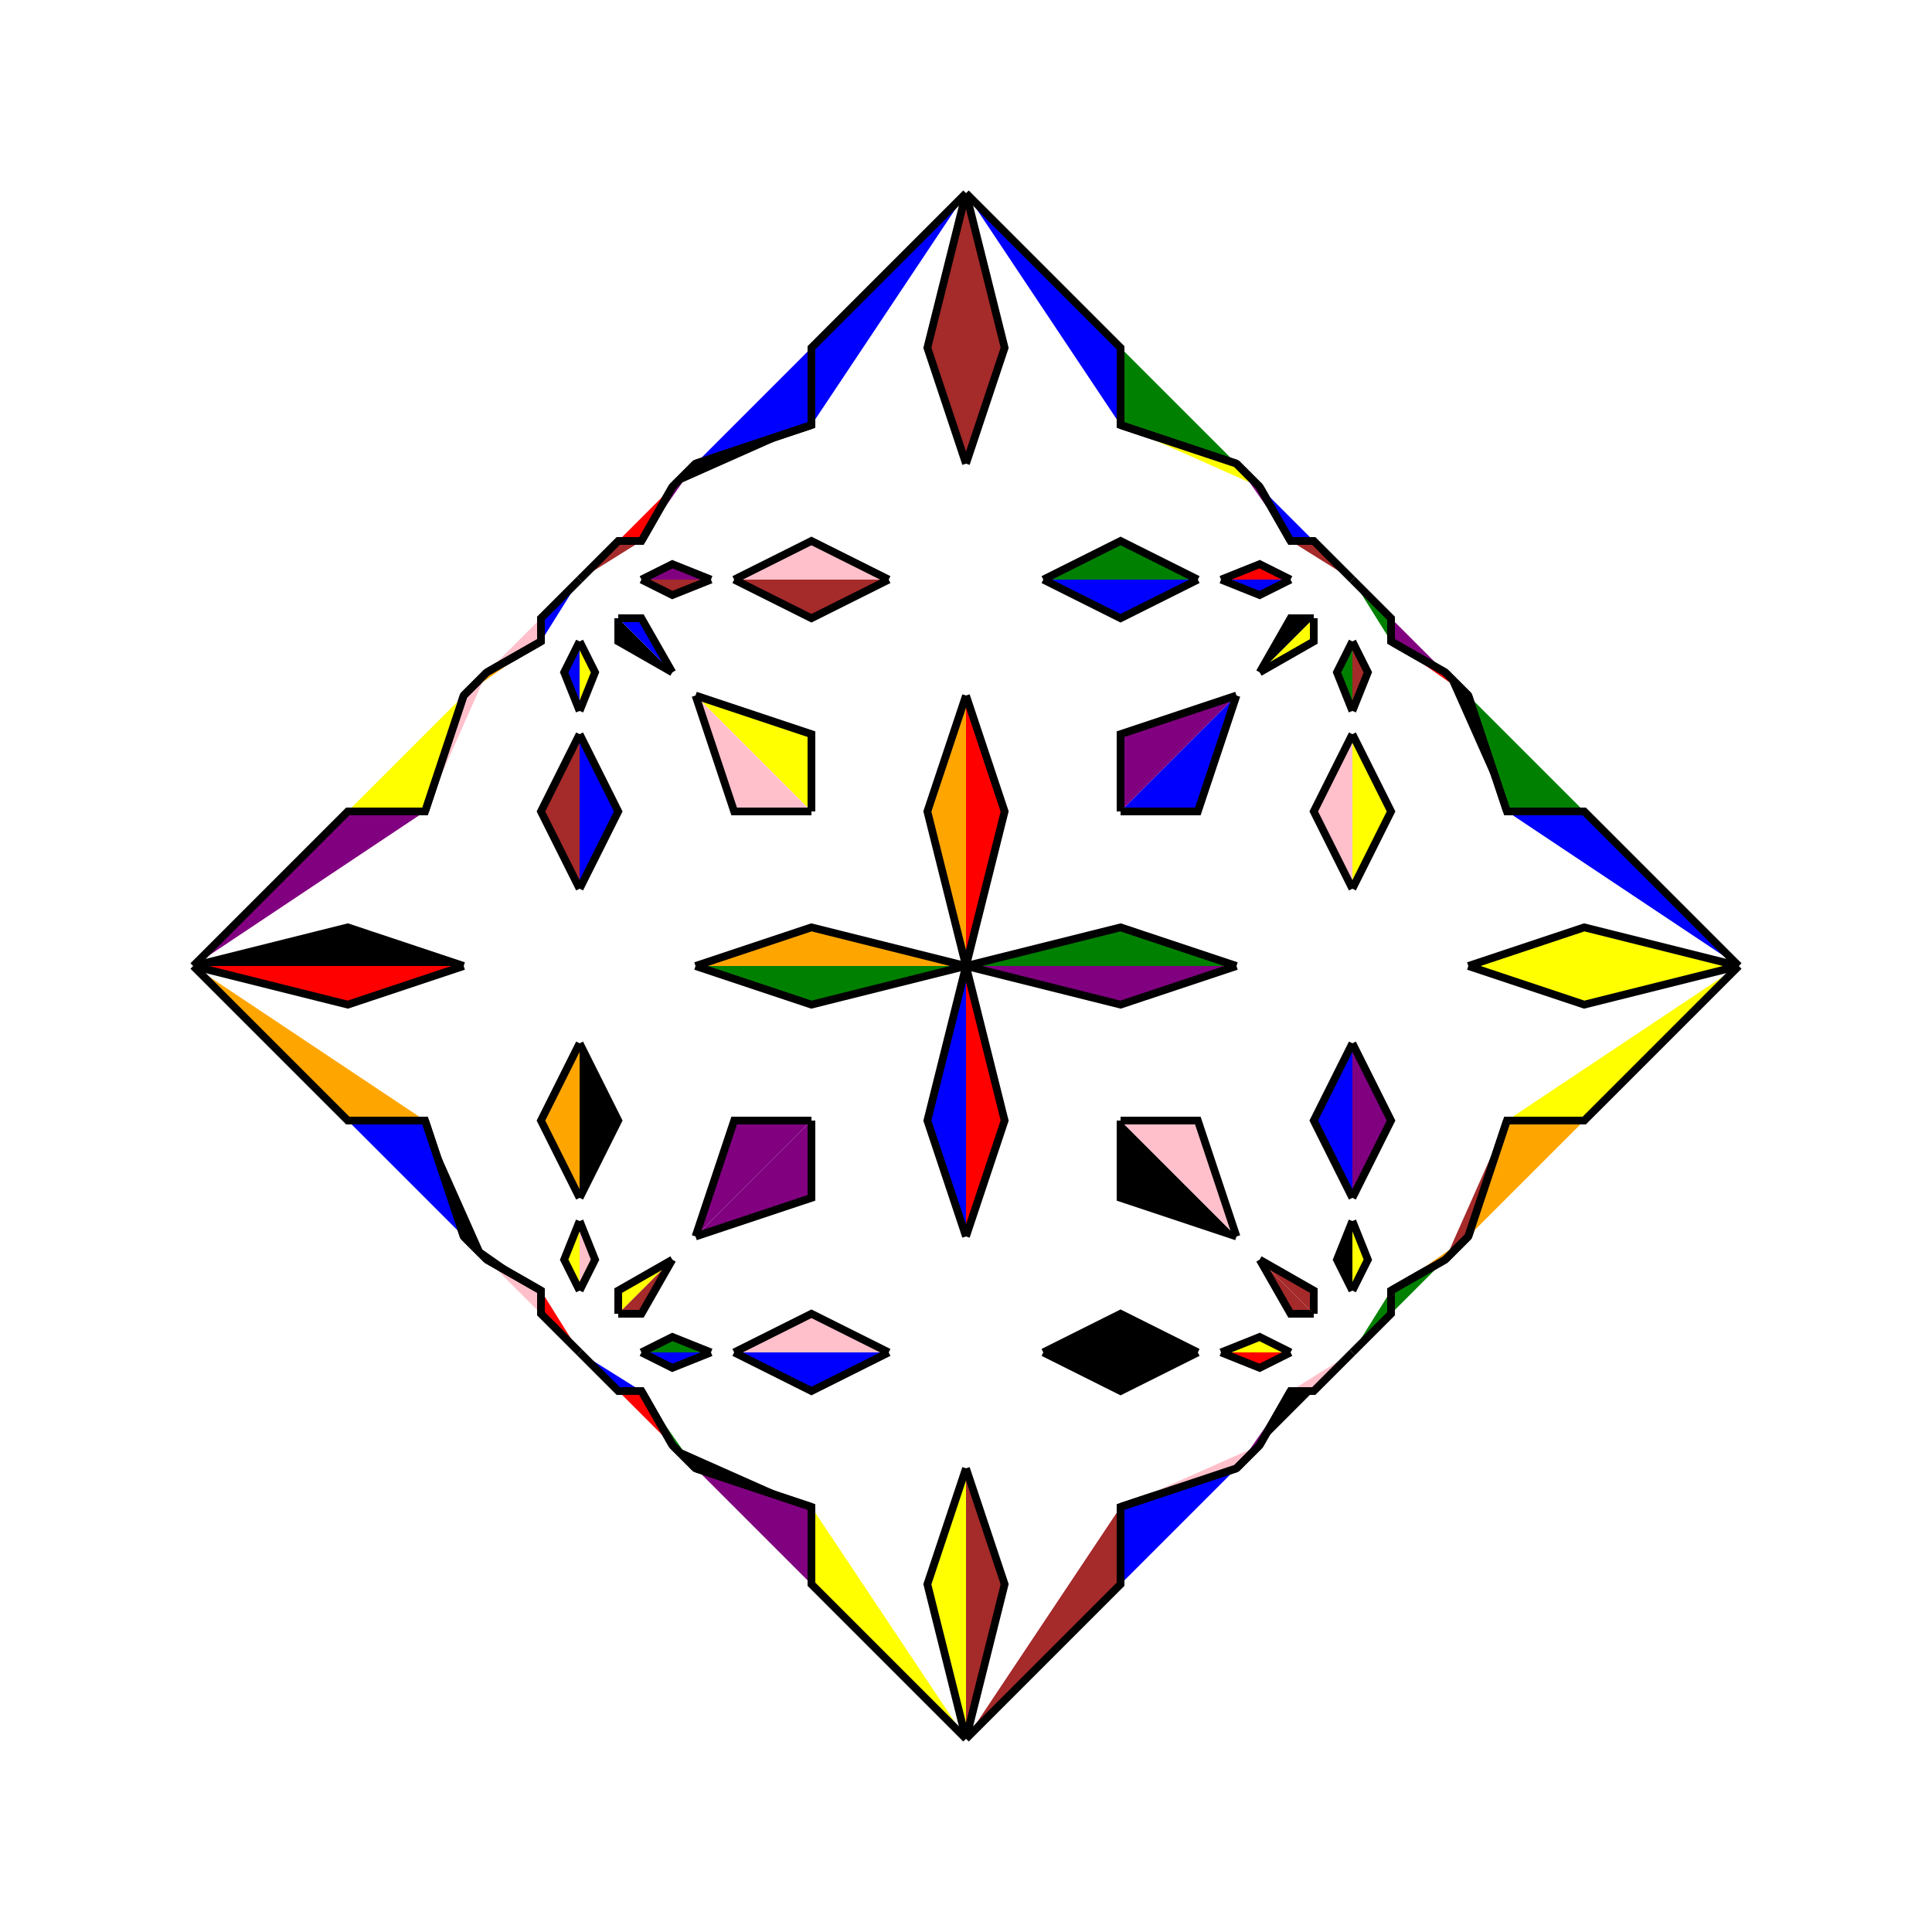
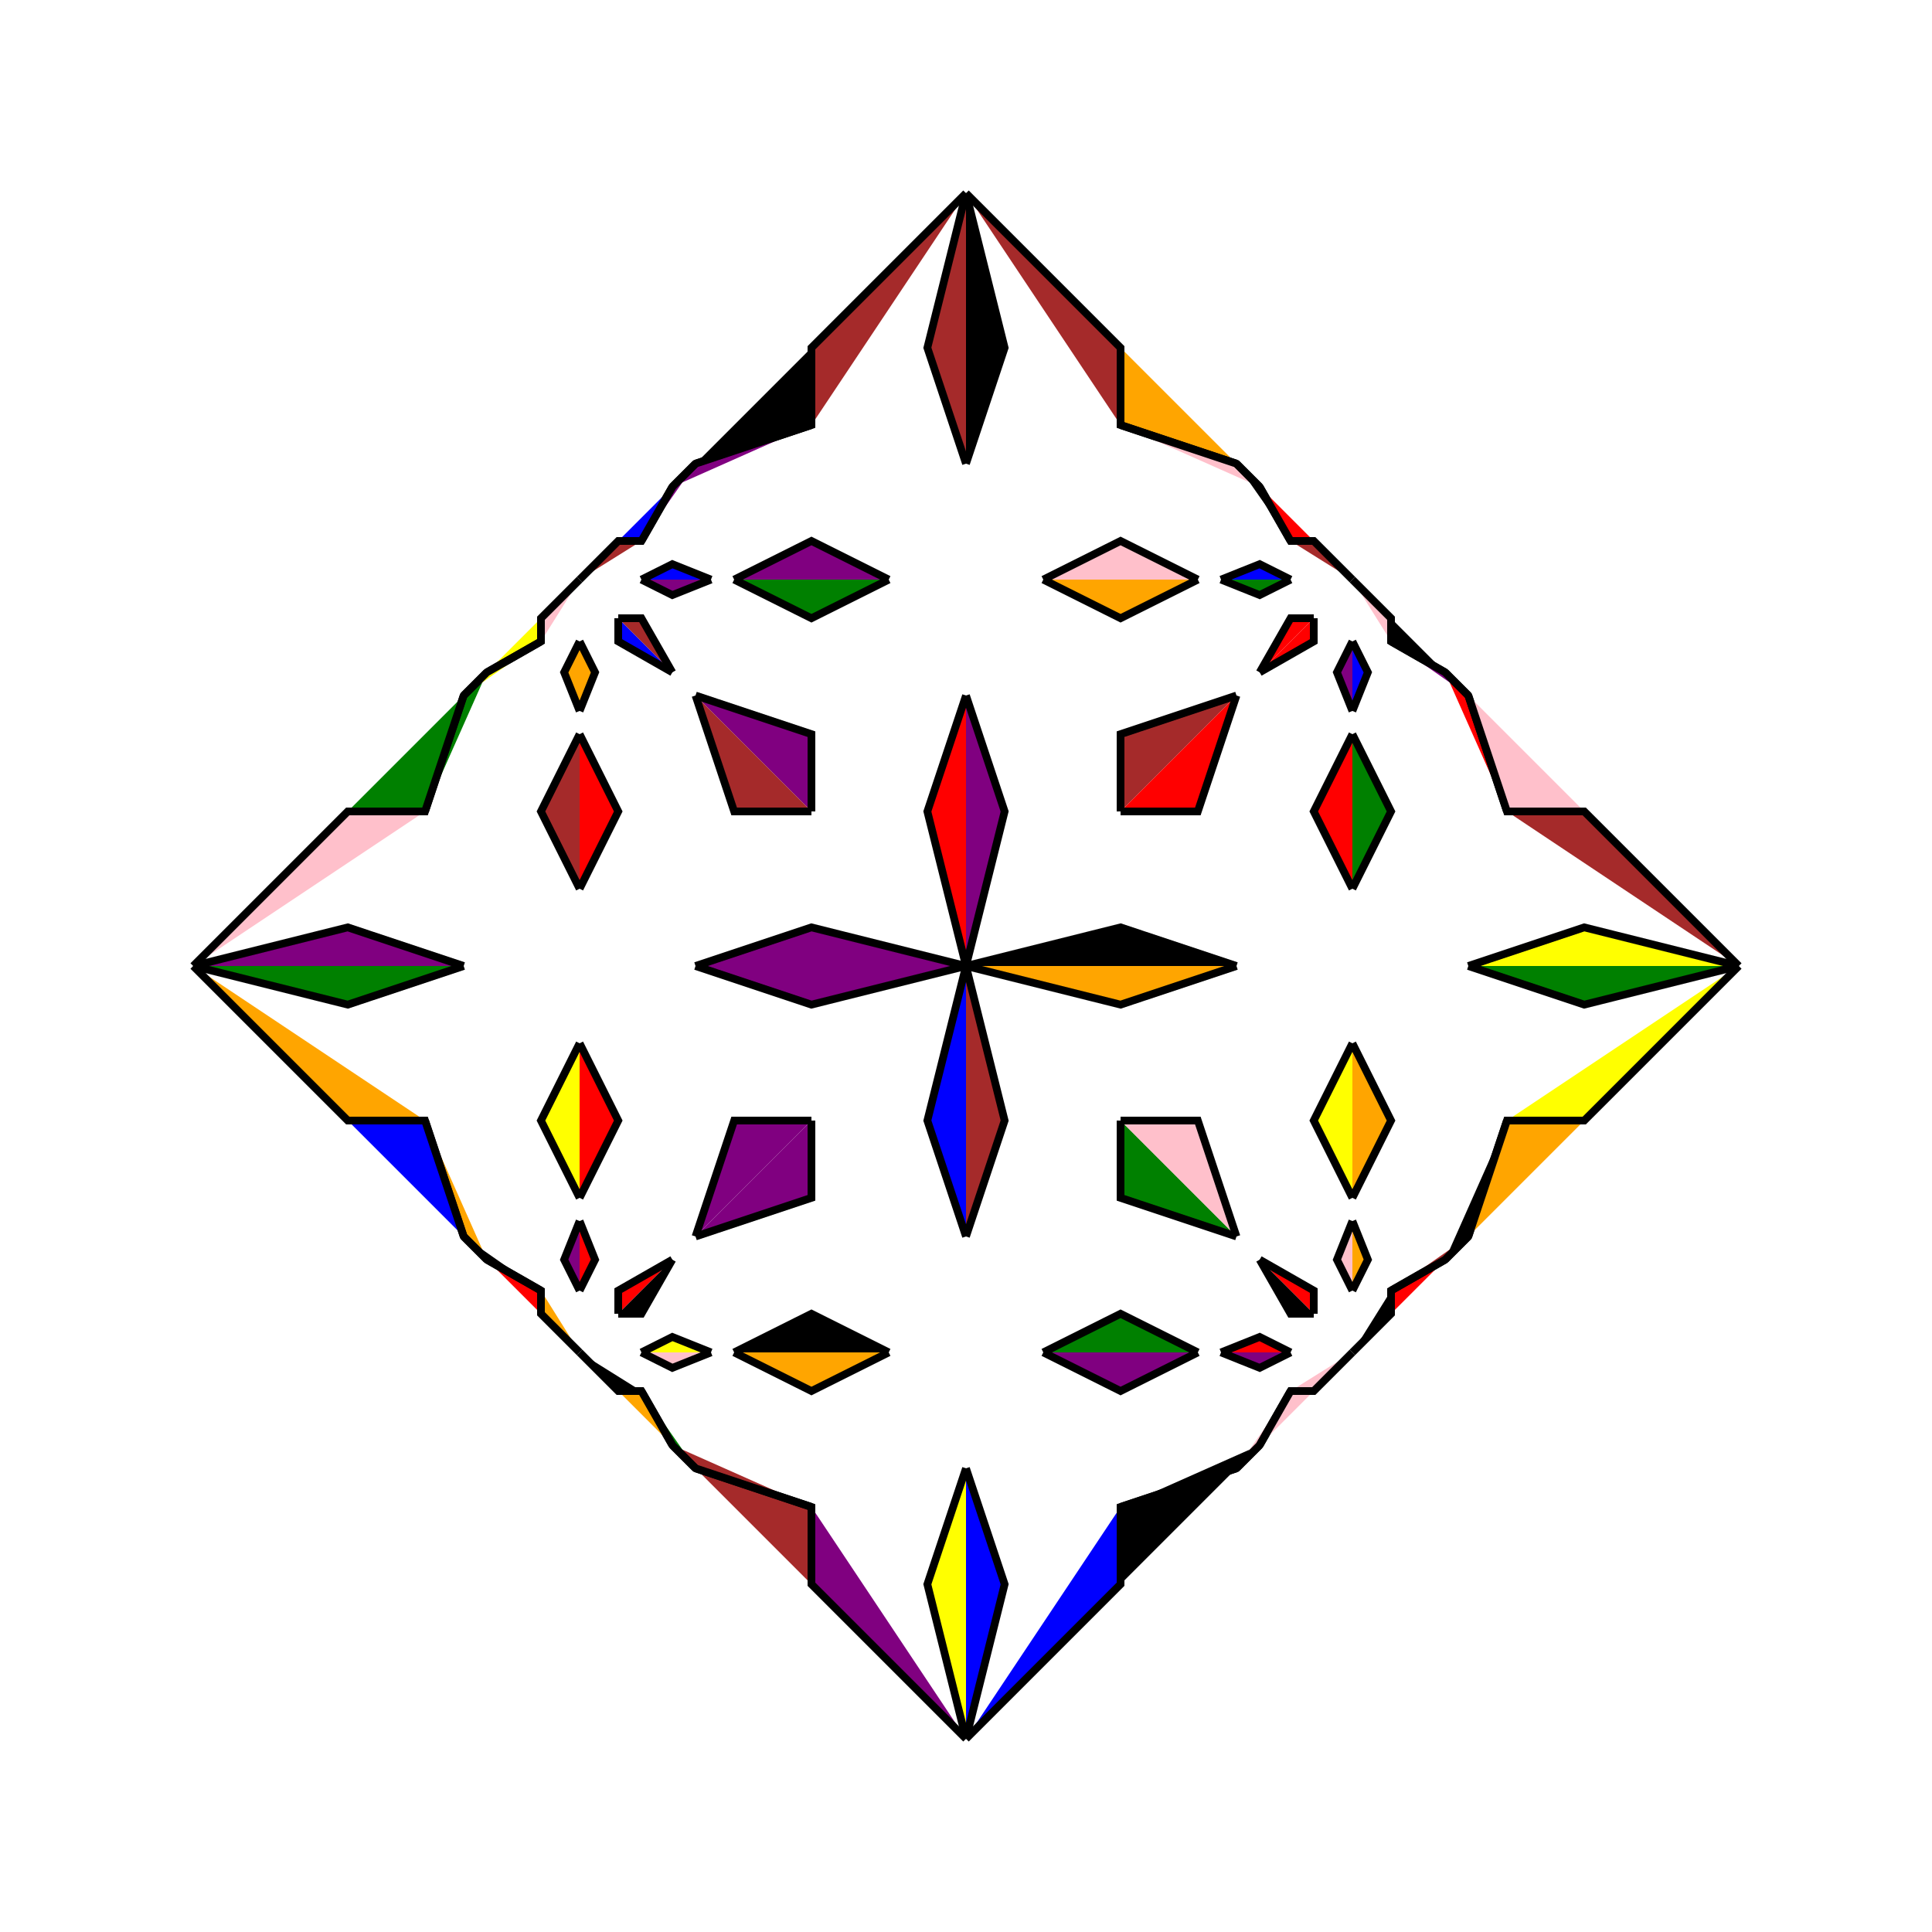
<svg xmlns="http://www.w3.org/2000/svg" width="250" height="250" viewBox="-125.0 -125.0 250 250">
  <defs>
</defs>
-   <path d="M0,0 L20,-5 L35,0" fill="green" stroke="black" />
-   <path d="M0,0 L20,5 L35,0" fill="purple" stroke="black" />
-   <path d="M10,-50 L20,-45 L30,-50" fill="blue" stroke="black" />
-   <path d="M35,-35 L20,-30 L20,-20" fill="purple" stroke="black" />
-   <path d="M10,50 L20,45 L30,50" fill="black" stroke="black" />
-   <path d="M35,35 L20,30 L20,20" fill="black" stroke="black" />
-   <path d="M10,50 L20,55 L30,50" fill="black" stroke="black" />
-   <path d="M35,65 L20,70 L20,80" fill="blue" stroke="black" />
-   <path d="M20,70 L20,80 L0,100" fill="brown" stroke="black" />
-   <path d="M10,-50 L20,-55 L30,-50" fill="green" stroke="black" />
-   <path d="M35,-65 L20,-70 L20,-80" fill="green" stroke="black" />
-   <path d="M20,-70 L20,-80 L0,-100" fill="blue" stroke="black" />
-   <path d="M38,62 L35,65 L20,70" fill="pink" stroke="black" />
-   <path d="M38,-62 L35,-65 L20,-70" fill="yellow" stroke="black" />
-   <path d="M50,-10 L45,-20 L50,-30" fill="pink" stroke="black" />
-   <path d="M45,-45 L45,-42 L38,-38" fill="yellow" stroke="black" />
-   <path d="M50,10 L45,20 L50,30" fill="blue" stroke="black" />
-   <path d="M45,45 L45,42 L38,38" fill="brown" stroke="black" />
-   <path d="M50,50 L45,55 L42,55" fill="pink" stroke="black" />
-   <path d="M50,-50 L45,-55 L42,-55" fill="brown" stroke="black" />
-   <path d="M50,-33 L48,-38 L50,-42" fill="green" stroke="black" />
-   <path d="M50,33 L48,38 L50,42" fill="black" stroke="black" />
-   <path d="M33,-50 L38,-48 L42,-50" fill="blue" stroke="black" />
-   <path d="M33,50 L38,48 L42,50" fill="yellow" stroke="black" />
-   <path d="M33,50 L38,52 L42,50" fill="red" stroke="black" />
-   <path d="M42,55 L38,62 L35,65" fill="purple" stroke="black" />
-   <path d="M33,-50 L38,-52 L42,-50" fill="red" stroke="black" />
-   <path d="M42,-55 L38,-62 L35,-65" fill="purple" stroke="black" />
-   <path d="M35,-35 L30,-20 L20,-20" fill="blue" stroke="black" />
-   <path d="M35,35 L30,20 L20,20" fill="pink" stroke="black" />
-   <path d="M0,0 L-20,-5 L-35,0" fill="orange" stroke="black" />
-   <path d="M0,0 L-20,5 L-35,0" fill="green" stroke="black" />
-   <path d="M-10,50 L-20,55 L-30,50" fill="blue" stroke="black" />
-   <path d="M-35,65 L-20,70 L-20,80" fill="purple" stroke="black" />
-   <path d="M-20,70 L-20,80 L0,100" fill="yellow" stroke="black" />
-   <path d="M-10,-50 L-20,-45 L-30,-50" fill="brown" stroke="black" />
-   <path d="M-35,-35 L-20,-30 L-20,-20" fill="yellow" stroke="black" />
-   <path d="M-10,50 L-20,45 L-30,50" fill="pink" stroke="black" />
-   <path d="M-35,35 L-20,30 L-20,20" fill="purple" stroke="black" />
-   <path d="M-10,-50 L-20,-55 L-30,-50" fill="pink" stroke="black" />
-   <path d="M-35,-65 L-20,-70 L-20,-80" fill="blue" stroke="black" />
-   <path d="M-20,-70 L-20,-80 L0,-100" fill="blue" stroke="black" />
-   <path d="M-38,62 L-35,65 L-20,70" fill="black" stroke="black" />
-   <path d="M-38,-62 L-35,-65 L-20,-70" fill="black" stroke="black" />
-   <path d="M-50,-10 L-45,-20 L-50,-30" fill="blue" stroke="black" />
-   <path d="M-45,-45 L-45,-42 L-38,-38" fill="black" stroke="black" />
-   <path d="M-50,10 L-45,20 L-50,30" fill="black" stroke="black" />
-   <path d="M-45,45 L-45,42 L-38,38" fill="yellow" stroke="black" />
-   <path d="M-50,50 L-45,55 L-42,55" fill="blue" stroke="black" />
-   <path d="M-50,-50 L-45,-55 L-42,-55" fill="brown" stroke="black" />
-   <path d="M-50,-33 L-48,-38 L-50,-42" fill="yellow" stroke="black" />
-   <path d="M-50,33 L-48,38 L-50,42" fill="pink" stroke="black" />
-   <path d="M-33,50 L-38,52 L-42,50" fill="blue" stroke="black" />
-   <path d="M-42,55 L-38,62 L-35,65" fill="green" stroke="black" />
-   <path d="M-33,-50 L-38,-48 L-42,-50" fill="brown" stroke="black" />
-   <path d="M-33,50 L-38,48 L-42,50" fill="green" stroke="black" />
-   <path d="M-33,-50 L-38,-52 L-42,-50" fill="purple" stroke="black" />
-   <path d="M-42,-55 L-38,-62 L-35,-65" fill="purple" stroke="black" />
-   <path d="M-35,-35 L-30,-20 L-20,-20" fill="pink" stroke="black" />
-   <path d="M-35,35 L-30,20 L-20,20" fill="purple" stroke="black" />
-   <path d="M100,0 L80,5 L65,0" fill="yellow" stroke="black" />
-   <path d="M70,20 L80,20 L100,0" fill="yellow" stroke="black" />
-   <path d="M100,0 L80,-5 L65,0" fill="yellow" stroke="black" />
-   <path d="M70,-20 L80,-20 L100,0" fill="blue" stroke="black" />
-   <path d="M62,38 L65,35 L70,20" fill="brown" stroke="black" />
-   <path d="M62,-38 L65,-35 L70,-20" fill="black" stroke="black" />
-   <path d="M50,10 L55,20 L50,30" fill="purple" stroke="black" />
-   <path d="M50,50 L55,45 L55,42" fill="green" stroke="black" />
-   <path d="M55,45 L55,42 L62,38" fill="green" stroke="black" />
-   <path d="M50,-10 L55,-20 L50,-30" fill="yellow" stroke="black" />
-   <path d="M50,-50 L55,-45 L55,-42" fill="green" stroke="black" />
-   <path d="M55,-45 L55,-42 L62,-38" fill="purple" stroke="black" />
-   <path d="M50,33 L52,38 L50,42" fill="yellow" stroke="black" />
-   <path d="M50,-33 L52,-38 L50,-42" fill="brown" stroke="black" />
-   <path d="M55,42 L62,38 L65,35" fill="orange" stroke="black" />
-   <path d="M55,-42 L62,-38 L65,-35" fill="red" stroke="black" />
-   <path d="M65,35 L70,20 L80,20" fill="orange" stroke="black" />
-   <path d="M65,-35 L70,-20 L80,-20" fill="green" stroke="black" />
-   <path d="M0,0 L5,-20 L0,-35" fill="red" stroke="black" />
-   <path d="M0,0 L5,20 L0,35" fill="red" stroke="black" />
-   <path d="M0,100 L5,80 L0,65" fill="brown" stroke="black" />
-   <path d="M0,-100 L5,-80 L0,-65" fill="brown" stroke="black" />
-   <path d="M45,-45 L42,-45 L38,-38" fill="black" stroke="black" />
-   <path d="M45,45 L42,45 L38,38" fill="brown" stroke="black" />
-   <path d="M45,55 L42,55 L38,62" fill="black" stroke="black" />
-   <path d="M45,-55 L42,-55 L38,-62" fill="blue" stroke="black" />
-   <path d="M0,100 L-5,80 L0,65" fill="yellow" stroke="black" />
-   <path d="M0,0 L-5,-20 L0,-35" fill="orange" stroke="black" />
-   <path d="M0,0 L-5,20 L0,35" fill="blue" stroke="black" />
-   <path d="M0,-100 L-5,-80 L0,-65" fill="brown" stroke="black" />
-   <path d="M-45,55 L-42,55 L-38,62" fill="red" stroke="black" />
-   <path d="M-45,-45 L-42,-45 L-38,-38" fill="blue" stroke="black" />
-   <path d="M-45,45 L-42,45 L-38,38" fill="brown" stroke="black" />
-   <path d="M-45,-55 L-42,-55 L-38,-62" fill="red" stroke="black" />
-   <path d="M-100,0 L-80,-5 L-65,0" fill="black" stroke="black" />
-   <path d="M-70,-20 L-80,-20 L-100,0" fill="purple" stroke="black" />
-   <path d="M-100,0 L-80,5 L-65,0" fill="red" stroke="black" />
-   <path d="M-70,20 L-80,20 L-100,0" fill="orange" stroke="black" />
-   <path d="M-62,-38 L-65,-35 L-70,-20" fill="pink" stroke="black" />
-   <path d="M-62,38 L-65,35 L-70,20" fill="black" stroke="black" />
-   <path d="M-50,-10 L-55,-20 L-50,-30" fill="brown" stroke="black" />
-   <path d="M-50,-50 L-55,-45 L-55,-42" fill="blue" stroke="black" />
-   <path d="M-55,-45 L-55,-42 L-62,-38" fill="pink" stroke="black" />
-   <path d="M-50,10 L-55,20 L-50,30" fill="orange" stroke="black" />
-   <path d="M-50,50 L-55,45 L-55,42" fill="red" stroke="black" />
-   <path d="M-55,45 L-55,42 L-62,38" fill="pink" stroke="black" />
-   <path d="M-50,-33 L-52,-38 L-50,-42" fill="blue" stroke="black" />
-   <path d="M-50,33 L-52,38 L-50,42" fill="yellow" stroke="black" />
-   <path d="M-55,-42 L-62,-38 L-65,-35" fill="orange" stroke="black" />
-   <path d="M-55,42 L-62,38 L-65,35" fill="black" stroke="black" />
-   <path d="M-65,-35 L-70,-20 L-80,-20" fill="yellow" stroke="black" />
-   <path d="M-65,35 L-70,20 L-80,20" fill="blue" stroke="black" />
+   <path d="M0,0 L20,-5 L35,0" fill="black" fill-opacity="1" stroke="black" />
+   <path d="M0,0 L20,5 L35,0" fill="orange" fill-opacity="1" stroke="black" />
+   <path d="M10,-50 L20,-45 L30,-50" fill="orange" fill-opacity="1" stroke="black" />
+   <path d="M35,-35 L20,-30 L20,-20" fill="brown" fill-opacity="1" stroke="black" />
+   <path d="M10,50 L20,45 L30,50" fill="green" fill-opacity="1" stroke="black" />
+   <path d="M35,35 L20,30 L20,20" fill="green" fill-opacity="1" stroke="black" />
+   <path d="M10,50 L20,55 L30,50" fill="purple" fill-opacity="1" stroke="black" />
+   <path d="M35,65 L20,70 L20,80" fill="black" fill-opacity="1" stroke="black" />
+   <path d="M20,70 L20,80 L0,100" fill="blue" fill-opacity="1" stroke="black" />
+   <path d="M10,-50 L20,-55 L30,-50" fill="pink" fill-opacity="1" stroke="black" />
+   <path d="M35,-65 L20,-70 L20,-80" fill="orange" fill-opacity="1" stroke="black" />
+   <path d="M20,-70 L20,-80 L0,-100" fill="brown" fill-opacity="1" stroke="black" />
+   <path d="M38,62 L35,65 L20,70" fill="black" fill-opacity="1" stroke="black" />
+   <path d="M38,-62 L35,-65 L20,-70" fill="pink" fill-opacity="1" stroke="black" />
+   <path d="M50,-10 L45,-20 L50,-30" fill="red" fill-opacity="1" stroke="black" />
+   <path d="M45,-45 L45,-42 L38,-38" fill="red" fill-opacity="1" stroke="black" />
+   <path d="M50,10 L45,20 L50,30" fill="yellow" fill-opacity="1" stroke="black" />
+   <path d="M45,45 L45,42 L38,38" fill="red" fill-opacity="1" stroke="black" />
+   <path d="M50,50 L45,55 L42,55" fill="pink" fill-opacity="1" stroke="black" />
+   <path d="M50,-50 L45,-55 L42,-55" fill="brown" fill-opacity="1" stroke="black" />
+   <path d="M50,-33 L48,-38 L50,-42" fill="purple" fill-opacity="1" stroke="black" />
+   <path d="M50,33 L48,38 L50,42" fill="pink" fill-opacity="1" stroke="black" />
+   <path d="M33,-50 L38,-48 L42,-50" fill="green" fill-opacity="1" stroke="black" />
+   <path d="M33,50 L38,48 L42,50" fill="red" fill-opacity="1" stroke="black" />
+   <path d="M33,50 L38,52 L42,50" fill="purple" fill-opacity="1" stroke="black" />
+   <path d="M42,55 L38,62 L35,65" fill="pink" fill-opacity="1" stroke="black" />
+   <path d="M33,-50 L38,-52 L42,-50" fill="blue" fill-opacity="1" stroke="black" />
+   <path d="M42,-55 L38,-62 L35,-65" fill="black" fill-opacity="1" stroke="black" />
+   <path d="M35,-35 L30,-20 L20,-20" fill="red" fill-opacity="1" stroke="black" />
+   <path d="M35,35 L30,20 L20,20" fill="pink" fill-opacity="1" stroke="black" />
+   <path d="M0,0 L-20,-5 L-35,0" fill="purple" fill-opacity="1" stroke="black" />
+   <path d="M0,0 L-20,5 L-35,0" fill="purple" fill-opacity="1" stroke="black" />
+   <path d="M-10,50 L-20,55 L-30,50" fill="orange" fill-opacity="1" stroke="black" />
+   <path d="M-35,65 L-20,70 L-20,80" fill="brown" fill-opacity="1" stroke="black" />
+   <path d="M-20,70 L-20,80 L0,100" fill="purple" fill-opacity="1" stroke="black" />
+   <path d="M-10,-50 L-20,-45 L-30,-50" fill="green" fill-opacity="1" stroke="black" />
+   <path d="M-35,-35 L-20,-30 L-20,-20" fill="purple" fill-opacity="1" stroke="black" />
+   <path d="M-10,50 L-20,45 L-30,50" fill="black" fill-opacity="1" stroke="black" />
+   <path d="M-35,35 L-20,30 L-20,20" fill="purple" fill-opacity="1" stroke="black" />
+   <path d="M-10,-50 L-20,-55 L-30,-50" fill="purple" fill-opacity="1" stroke="black" />
+   <path d="M-35,-65 L-20,-70 L-20,-80" fill="black" fill-opacity="1" stroke="black" />
+   <path d="M-20,-70 L-20,-80 L0,-100" fill="brown" fill-opacity="1" stroke="black" />
+   <path d="M-38,62 L-35,65 L-20,70" fill="brown" fill-opacity="1" stroke="black" />
+   <path d="M-38,-62 L-35,-65 L-20,-70" fill="purple" fill-opacity="1" stroke="black" />
+   <path d="M-50,-10 L-45,-20 L-50,-30" fill="red" fill-opacity="1" stroke="black" />
+   <path d="M-45,-45 L-45,-42 L-38,-38" fill="blue" fill-opacity="1" stroke="black" />
+   <path d="M-50,10 L-45,20 L-50,30" fill="red" fill-opacity="1" stroke="black" />
+   <path d="M-45,45 L-45,42 L-38,38" fill="red" fill-opacity="1" stroke="black" />
+   <path d="M-50,50 L-45,55 L-42,55" fill="black" fill-opacity="1" stroke="black" />
+   <path d="M-50,-50 L-45,-55 L-42,-55" fill="brown" fill-opacity="1" stroke="black" />
+   <path d="M-50,-33 L-48,-38 L-50,-42" fill="orange" fill-opacity="1" stroke="black" />
+   <path d="M-50,33 L-48,38 L-50,42" fill="red" fill-opacity="1" stroke="black" />
+   <path d="M-33,50 L-38,52 L-42,50" fill="pink" fill-opacity="1" stroke="black" />
+   <path d="M-42,55 L-38,62 L-35,65" fill="green" fill-opacity="1" stroke="black" />
+   <path d="M-33,-50 L-38,-48 L-42,-50" fill="purple" fill-opacity="1" stroke="black" />
+   <path d="M-33,50 L-38,48 L-42,50" fill="yellow" fill-opacity="1" stroke="black" />
+   <path d="M-33,-50 L-38,-52 L-42,-50" fill="blue" fill-opacity="1" stroke="black" />
+   <path d="M-42,-55 L-38,-62 L-35,-65" fill="purple" fill-opacity="1" stroke="black" />
+   <path d="M-35,-35 L-30,-20 L-20,-20" fill="brown" fill-opacity="1" stroke="black" />
+   <path d="M-35,35 L-30,20 L-20,20" fill="purple" fill-opacity="1" stroke="black" />
+   <path d="M100,0 L80,5 L65,0" fill="green" fill-opacity="1" stroke="black" />
+   <path d="M70,20 L80,20 L100,0" fill="yellow" fill-opacity="1" stroke="black" />
+   <path d="M100,0 L80,-5 L65,0" fill="yellow" fill-opacity="1" stroke="black" />
+   <path d="M70,-20 L80,-20 L100,0" fill="brown" fill-opacity="1" stroke="black" />
+   <path d="M62,38 L65,35 L70,20" fill="black" fill-opacity="1" stroke="black" />
+   <path d="M62,-38 L65,-35 L70,-20" fill="red" fill-opacity="1" stroke="black" />
+   <path d="M50,10 L55,20 L50,30" fill="orange" fill-opacity="1" stroke="black" />
+   <path d="M50,50 L55,45 L55,42" fill="black" fill-opacity="1" stroke="black" />
+   <path d="M55,45 L55,42 L62,38" fill="red" fill-opacity="1" stroke="black" />
+   <path d="M50,-10 L55,-20 L50,-30" fill="green" fill-opacity="1" stroke="black" />
+   <path d="M50,-50 L55,-45 L55,-42" fill="pink" fill-opacity="1" stroke="black" />
+   <path d="M55,-45 L55,-42 L62,-38" fill="black" fill-opacity="1" stroke="black" />
+   <path d="M50,33 L52,38 L50,42" fill="orange" fill-opacity="1" stroke="black" />
+   <path d="M50,-33 L52,-38 L50,-42" fill="blue" fill-opacity="1" stroke="black" />
+   <path d="M55,42 L62,38 L65,35" fill="brown" fill-opacity="1" stroke="black" />
+   <path d="M55,-42 L62,-38 L65,-35" fill="purple" fill-opacity="1" stroke="black" />
+   <path d="M65,35 L70,20 L80,20" fill="orange" fill-opacity="1" stroke="black" />
+   <path d="M65,-35 L70,-20 L80,-20" fill="pink" fill-opacity="1" stroke="black" />
+   <path d="M0,0 L5,-20 L0,-35" fill="purple" fill-opacity="1" stroke="black" />
+   <path d="M0,0 L5,20 L0,35" fill="brown" fill-opacity="1" stroke="black" />
+   <path d="M0,100 L5,80 L0,65" fill="blue" fill-opacity="1" stroke="black" />
+   <path d="M0,-100 L5,-80 L0,-65" fill="black" fill-opacity="1" stroke="black" />
+   <path d="M45,-45 L42,-45 L38,-38" fill="red" fill-opacity="1" stroke="black" />
+   <path d="M45,45 L42,45 L38,38" fill="black" fill-opacity="1" stroke="black" />
+   <path d="M45,55 L42,55 L38,62" fill="pink" fill-opacity="1" stroke="black" />
+   <path d="M45,-55 L42,-55 L38,-62" fill="red" fill-opacity="1" stroke="black" />
+   <path d="M0,100 L-5,80 L0,65" fill="yellow" fill-opacity="1" stroke="black" />
+   <path d="M0,0 L-5,-20 L0,-35" fill="red" fill-opacity="1" stroke="black" />
+   <path d="M0,0 L-5,20 L0,35" fill="blue" fill-opacity="1" stroke="black" />
+   <path d="M0,-100 L-5,-80 L0,-65" fill="brown" fill-opacity="1" stroke="black" />
+   <path d="M-45,55 L-42,55 L-38,62" fill="orange" fill-opacity="1" stroke="black" />
+   <path d="M-45,-45 L-42,-45 L-38,-38" fill="brown" fill-opacity="1" stroke="black" />
+   <path d="M-45,45 L-42,45 L-38,38" fill="black" fill-opacity="1" stroke="black" />
+   <path d="M-45,-55 L-42,-55 L-38,-62" fill="blue" fill-opacity="1" stroke="black" />
+   <path d="M-100,0 L-80,-5 L-65,0" fill="purple" fill-opacity="1" stroke="black" />
+   <path d="M-70,-20 L-80,-20 L-100,0" fill="pink" fill-opacity="1" stroke="black" />
+   <path d="M-100,0 L-80,5 L-65,0" fill="green" fill-opacity="1" stroke="black" />
+   <path d="M-70,20 L-80,20 L-100,0" fill="orange" fill-opacity="1" stroke="black" />
+   <path d="M-62,-38 L-65,-35 L-70,-20" fill="green" fill-opacity="1" stroke="black" />
+   <path d="M-62,38 L-65,35 L-70,20" fill="orange" fill-opacity="1" stroke="black" />
+   <path d="M-50,-10 L-55,-20 L-50,-30" fill="brown" fill-opacity="1" stroke="black" />
+   <path d="M-50,-50 L-55,-45 L-55,-42" fill="pink" fill-opacity="1" stroke="black" />
+   <path d="M-55,-45 L-55,-42 L-62,-38" fill="yellow" fill-opacity="1" stroke="black" />
+   <path d="M-50,10 L-55,20 L-50,30" fill="yellow" fill-opacity="1" stroke="black" />
+   <path d="M-50,50 L-55,45 L-55,42" fill="orange" fill-opacity="1" stroke="black" />
+   <path d="M-55,45 L-55,42 L-62,38" fill="red" fill-opacity="1" stroke="black" />
+   <path d="M-50,-33 L-52,-38 L-50,-42" fill="orange" fill-opacity="1" stroke="black" />
+   <path d="M-50,33 L-52,38 L-50,42" fill="purple" fill-opacity="1" stroke="black" />
+   <path d="M-55,-42 L-62,-38 L-65,-35" fill="yellow" fill-opacity="1" stroke="black" />
+   <path d="M-55,42 L-62,38 L-65,35" fill="black" fill-opacity="1" stroke="black" />
+   <path d="M-65,-35 L-70,-20 L-80,-20" fill="green" fill-opacity="1" stroke="black" />
+   <path d="M-65,35 L-70,20 L-80,20" fill="blue" fill-opacity="1" stroke="black" />
</svg>
